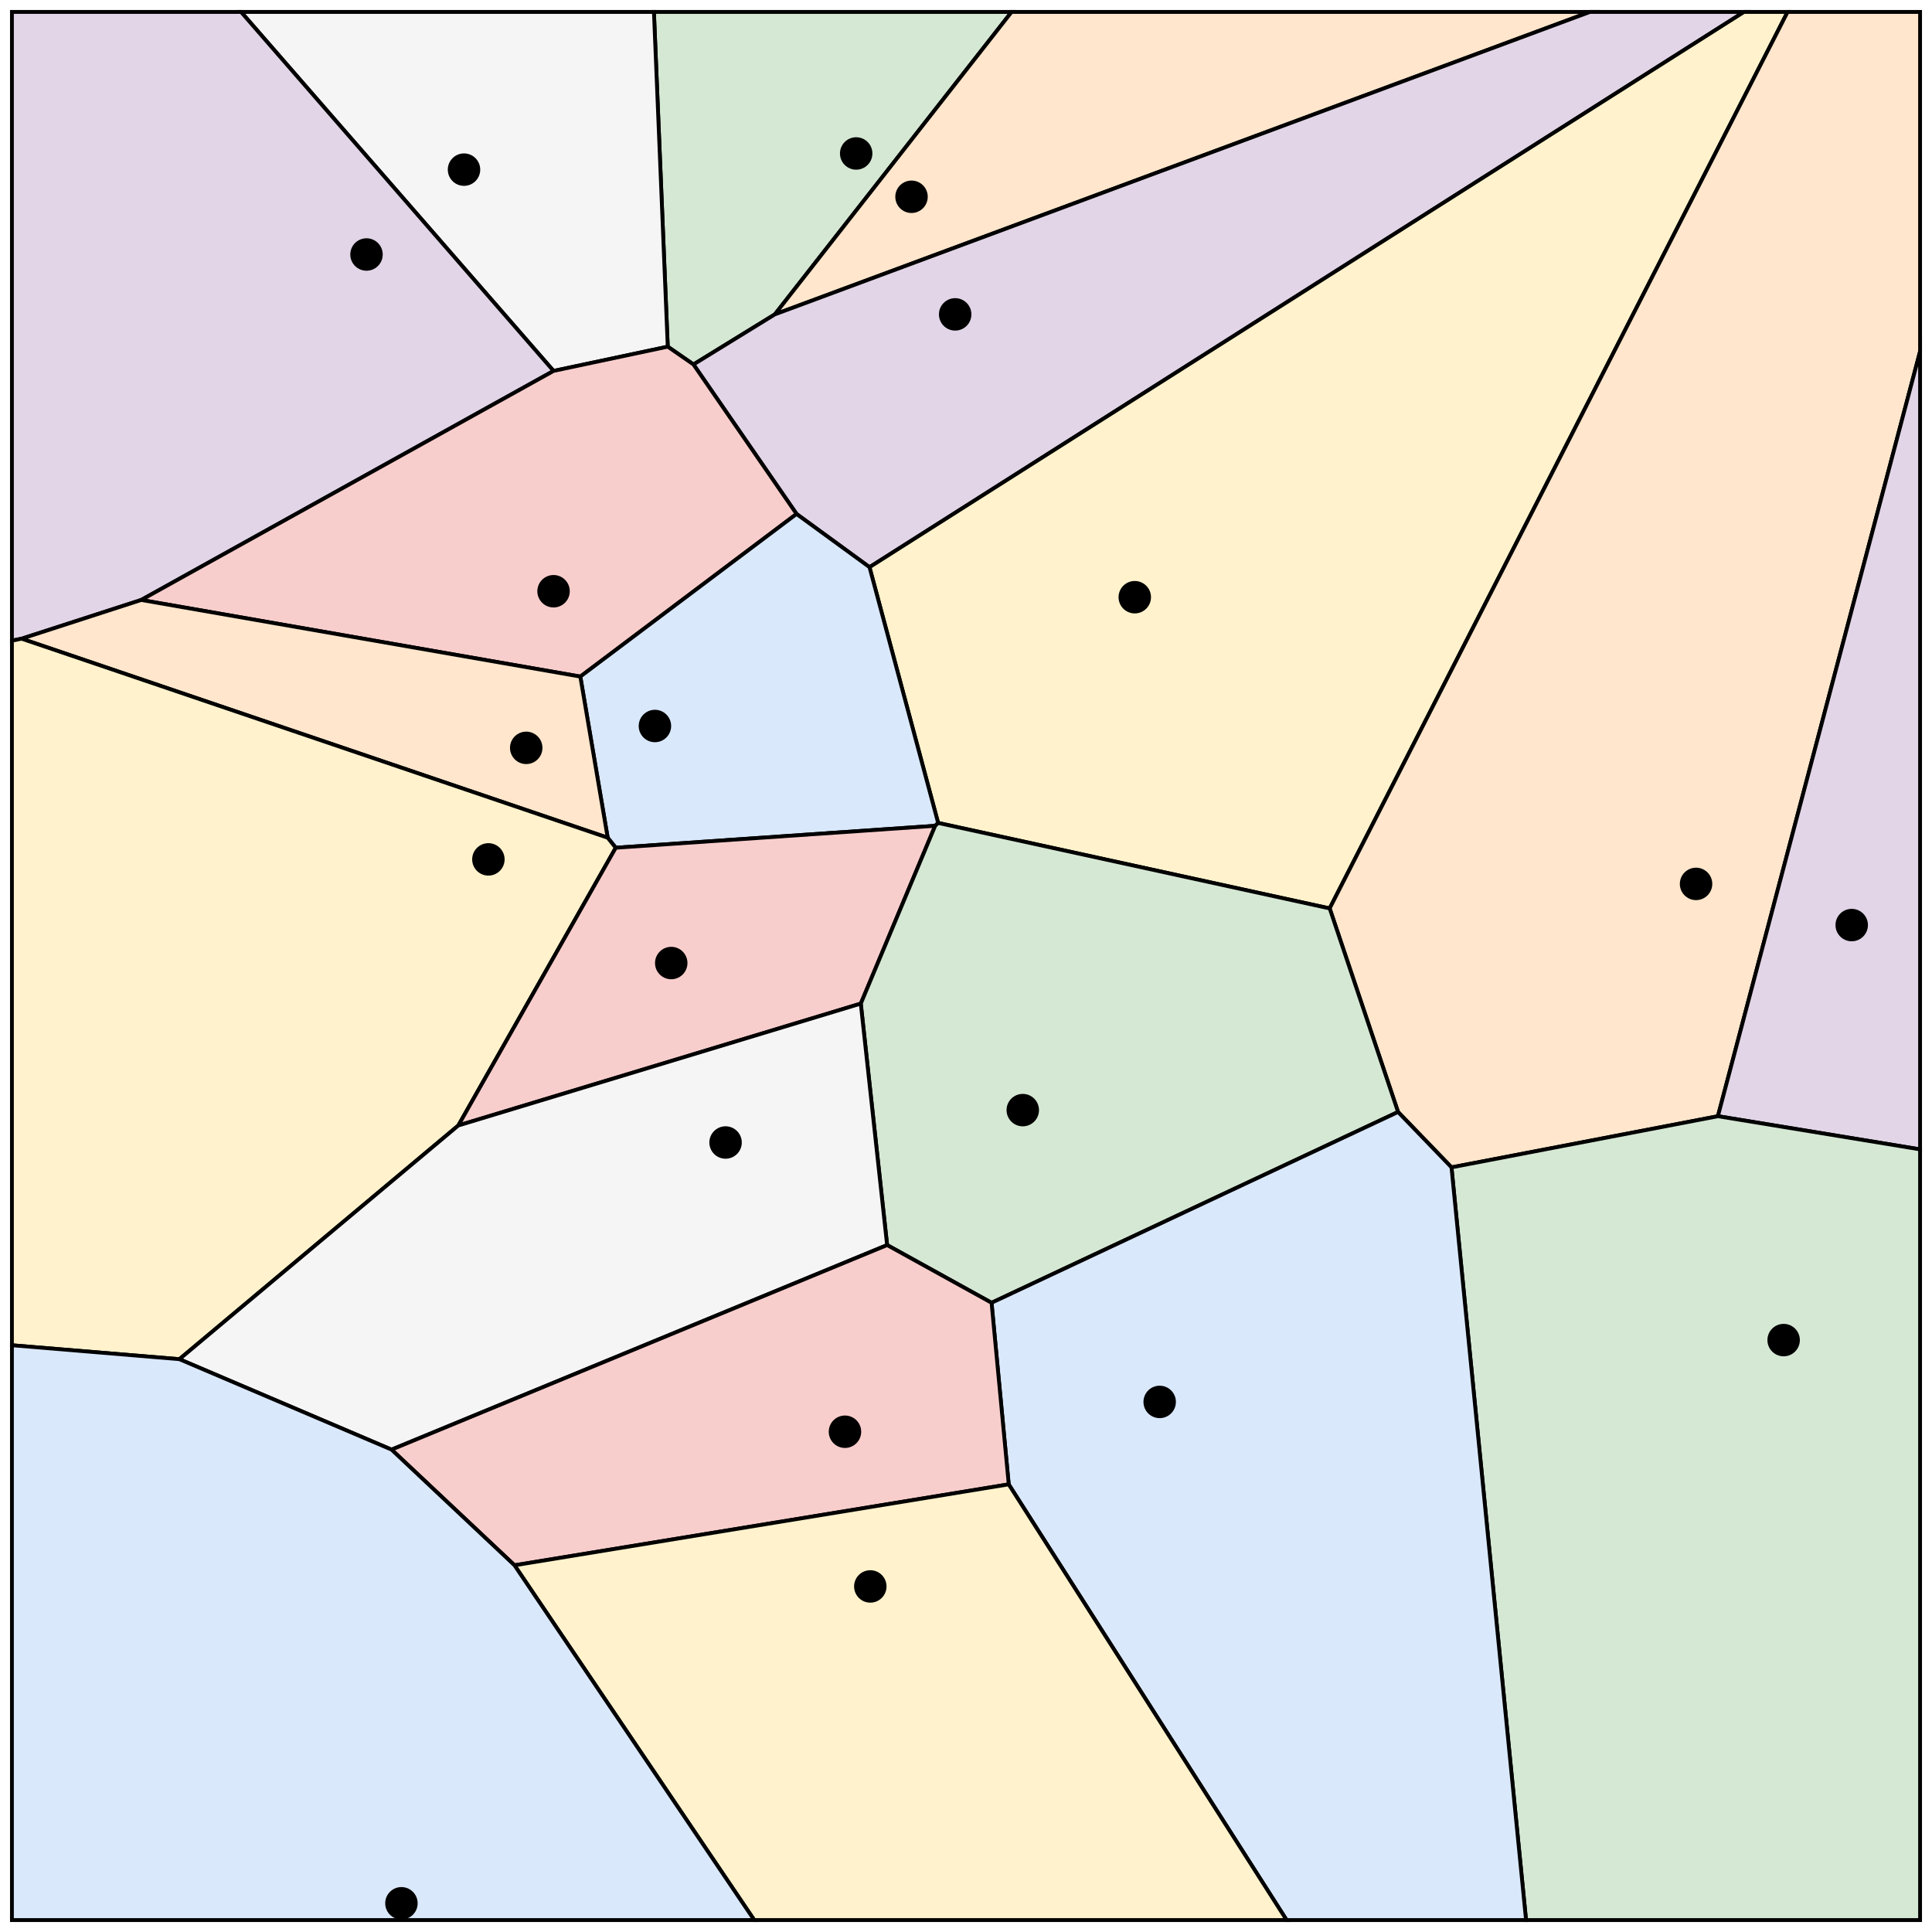
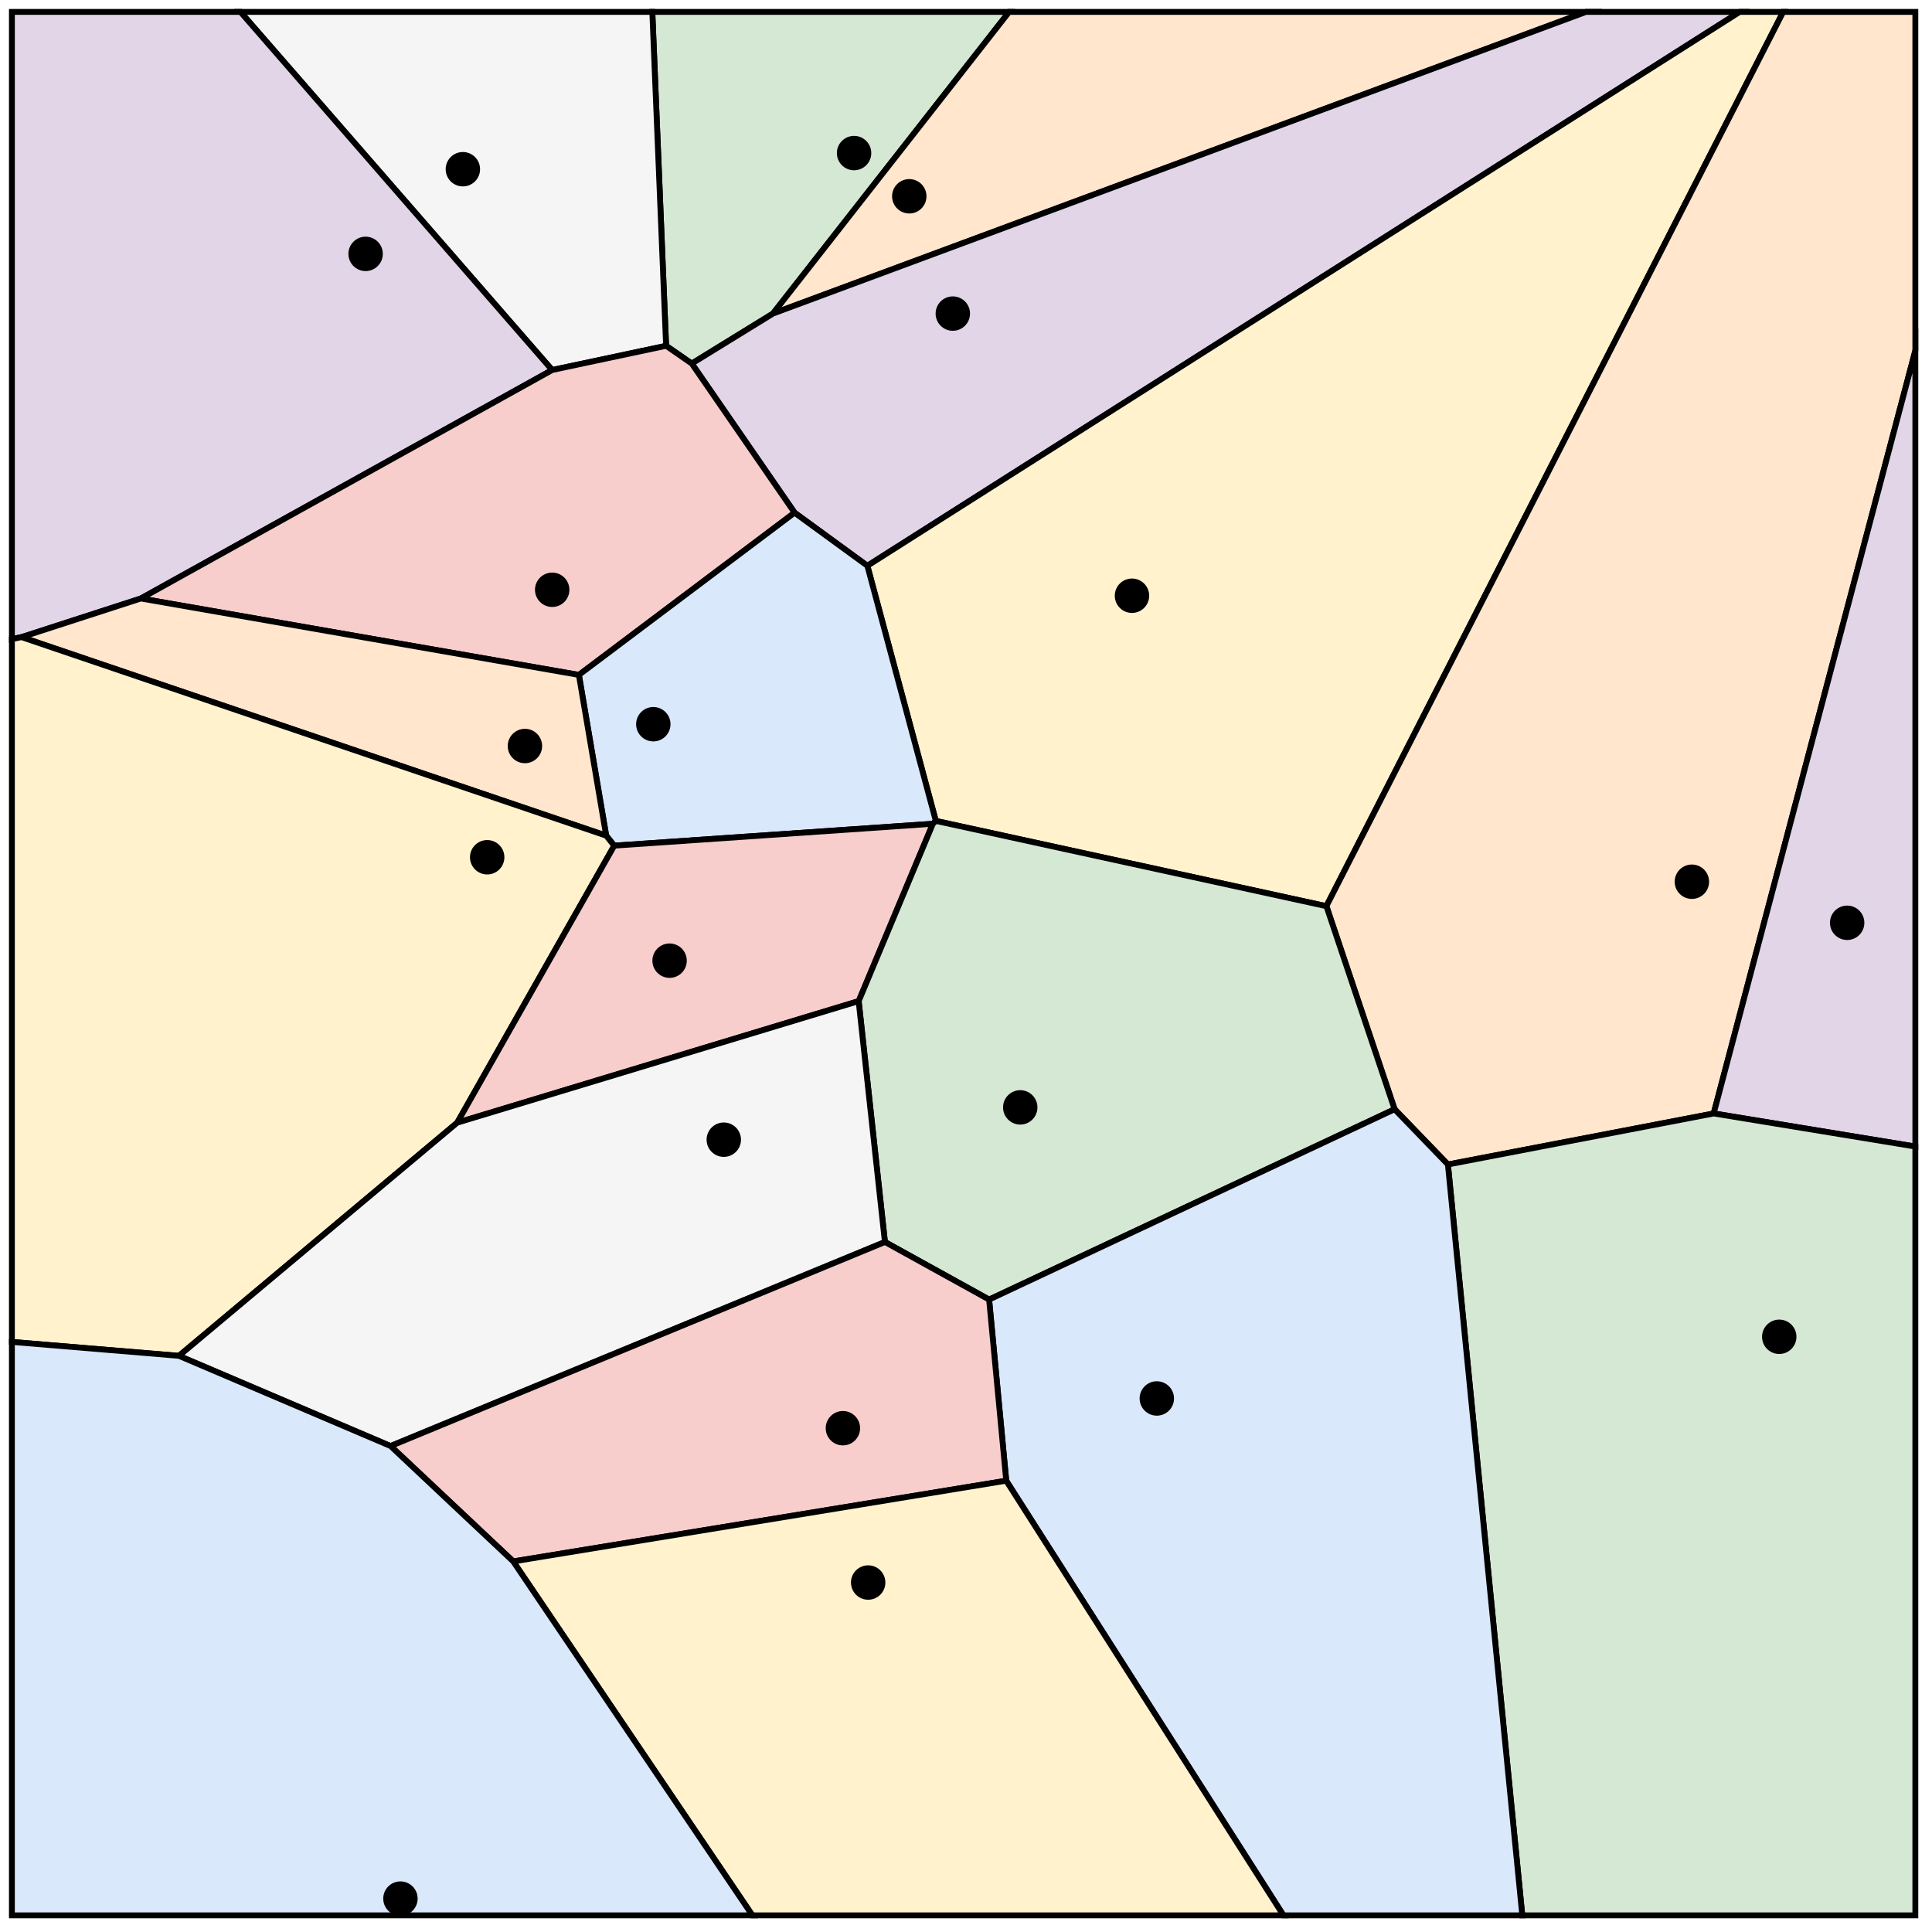
- <svg xmlns="http://www.w3.org/2000/svg" version="1.1" width="405px" height="405px" viewBox="-0.5 -0.5 405 405">
+ <svg xmlns="http://www.w3.org/2000/svg" version="1.1" width="406px" height="406px" viewBox="-0.5 -0.5 406 406">
  <defs />
  <g>
-     <path d="M 136.58 2 L 211.56 2 L 161.93 65.4 L 144.87 75.9 L 139.48 72.17 Z" fill="#d5e8d4" stroke="#000000" stroke-width="0.8" stroke-miterlimit="10" pointer-events="none" />
-     <path d="M 50.03 2 L 136.58 2 L 139.48 72.17 L 115.54 77.26 Z" fill="#f5f5f5" stroke="#000000" stroke-width="0.8" stroke-miterlimit="10" pointer-events="none" />
-     <path d="M 211.56 2 L 332.79 2 L 161.93 65.4 Z" fill="#ffe6cc" stroke="#000000" stroke-width="0.8" stroke-miterlimit="10" pointer-events="none" />
-     <path d="M 2 2 L 50.03 2 L 115.54 77.26 L 29.1 125.27 L 4.03 133.39 L 2 133.8 Z" fill="#e1d5e7" stroke="#000000" stroke-width="0.8" stroke-miterlimit="10" pointer-events="none" />
-     <path d="M 332.79 2 L 365.09 2 L 181.77 118.4 L 166.48 107.24 L 144.87 75.9 L 161.93 65.4 Z" fill="#e1d5e7" stroke="#000000" stroke-width="0.8" stroke-miterlimit="10" pointer-events="none" />
-     <path d="M 139.48 72.17 L 144.87 75.9 L 166.48 107.24 L 121.16 141.33 L 29.1 125.27 L 115.55 77.25 Z" fill="#f8cecc" stroke="#000000" stroke-width="0.8" stroke-miterlimit="10" pointer-events="none" />
-     <path d="M 365.09 2 L 374.23 2 L 278.23 189.93 L 196.16 172.01 L 181.77 118.4 Z" fill="#fff2cc" stroke="#000000" stroke-width="0.8" stroke-miterlimit="10" pointer-events="none" />
-     <path d="M 126.89 175.1 L 121.15 141.33 L 166.47 107.24 L 181.77 118.39 L 196.16 172.01 L 195.54 172.61 L 128.58 177.21 Z" fill="#dae8fc" stroke="#000000" stroke-width="0.8" stroke-miterlimit="10" pointer-events="none" />
-     <path d="M 4.03 133.39 L 29.1 125.27 L 121.15 141.33 L 126.89 175.11 Z" fill="#ffe6cc" stroke="#000000" stroke-width="0.8" stroke-miterlimit="10" pointer-events="none" />
-     <path d="M 2 281.51 L 2 133.8 L 4.03 133.39 L 126.89 175.11 L 128.58 177.22 L 95.58 235.43 L 37.1 284.43 Z" fill="#fff2cc" stroke="#000000" stroke-width="0.8" stroke-miterlimit="10" pointer-events="none" />
-     <path d="M 374.23 2 L 402 2 L 402 73.18 L 359.62 233.49 L 303.77 244.21 L 292.57 232.6 L 278.23 189.93 Z" fill="#ffe6cc" stroke="#000000" stroke-width="0.8" stroke-miterlimit="10" pointer-events="none" />
-     <path d="M 402 73.18 L 402 240.44 L 359.62 233.48 Z" fill="#e1d5e7" stroke="#000000" stroke-width="0.8" stroke-miterlimit="10" pointer-events="none" />
-     <path d="M 95.58 235.43 L 128.58 177.21 L 195.54 172.61 L 179.95 209.88 Z" fill="#f8cecc" stroke="#000000" stroke-width="0.8" stroke-miterlimit="10" pointer-events="none" />
-     <path d="M 185.47 260.5 L 179.95 209.88 L 195.54 172.61 L 196.17 172.01 L 278.24 189.93 L 292.57 232.6 L 207.36 272.6 Z" fill="#d5e8d4" stroke="#000000" stroke-width="0.8" stroke-miterlimit="10" pointer-events="none" />
-     <path d="M 37.1 284.43 L 95.58 235.43 L 179.94 209.88 L 185.46 260.5 L 81.57 303.38 Z" fill="#f5f5f5" stroke="#000000" stroke-width="0.8" stroke-miterlimit="10" pointer-events="none" />
-     <path d="M 402 240.44 L 402 402 L 319.4 402 L 303.77 244.21 L 359.62 233.49 Z" fill="#d5e8d4" stroke="#000000" stroke-width="0.8" stroke-miterlimit="10" pointer-events="none" />
-     <path d="M 319.4 402 L 269.21 402 L 210.95 310.65 L 207.35 272.6 L 292.57 232.6 L 303.77 244.2 Z" fill="#dae8fc" stroke="#000000" stroke-width="0.8" stroke-miterlimit="10" pointer-events="none" />
-     <path d="M 81.58 303.38 L 185.47 260.5 L 207.36 272.6 L 210.96 310.66 L 107.36 327.62 Z" fill="#f8cecc" stroke="#000000" stroke-width="0.8" stroke-miterlimit="10" pointer-events="none" />
-     <path d="M 269.21 402 L 157.61 402 L 107.35 327.63 L 210.95 310.66 Z" fill="#fff2cc" stroke="#000000" stroke-width="0.8" stroke-miterlimit="10" pointer-events="none" />
-     <path d="M 157.61 402 L 2 402 L 2 281.5 L 37.1 284.42 L 81.58 303.38 L 107.35 327.62 Z" fill="#dae8fc" stroke="#000000" stroke-width="0.8" stroke-miterlimit="10" pointer-events="none" />
-     <ellipse cx="178.98" cy="31.67" rx="3" ry="3" fill="#000000" stroke="#000000" stroke-width="0.8" pointer-events="none" />
-     <ellipse cx="96.77" cy="35.06" rx="3" ry="3" fill="#000000" stroke="#000000" stroke-width="0.8" pointer-events="none" />
-     <ellipse cx="190.58" cy="40.75" rx="3" ry="3" fill="#000000" stroke="#000000" stroke-width="0.8" pointer-events="none" />
-     <ellipse cx="76.33" cy="52.85" rx="3" ry="3" fill="#000000" stroke="#000000" stroke-width="0.8" pointer-events="none" />
-     <ellipse cx="199.73" cy="65.4" rx="3" ry="3" fill="#000000" stroke="#000000" stroke-width="0.8" pointer-events="none" />
-     <ellipse cx="115.54" cy="123.44" rx="3" ry="3" fill="#000000" stroke="#000000" stroke-width="0.8" pointer-events="none" />
-     <ellipse cx="237.38" cy="124.69" rx="3" ry="3" fill="#000000" stroke="#000000" stroke-width="0.8" pointer-events="none" />
-     <ellipse cx="136.79" cy="151.69" rx="3" ry="3" fill="#000000" stroke="#000000" stroke-width="0.8" pointer-events="none" />
-     <ellipse cx="109.81" cy="156.27" rx="3" ry="3" fill="#000000" stroke="#000000" stroke-width="0.8" pointer-events="none" />
-     <ellipse cx="101.88" cy="179.65" rx="3" ry="3" fill="#000000" stroke="#000000" stroke-width="0.8" pointer-events="none" />
-     <ellipse cx="355.04" cy="184.79" rx="3" ry="3" fill="#000000" stroke="#000000" stroke-width="0.8" pointer-events="none" />
-     <ellipse cx="387.67" cy="193.42" rx="3" ry="3" fill="#000000" stroke="#000000" stroke-width="0.8" pointer-events="none" />
-     <ellipse cx="140.21" cy="201.38" rx="3" ry="3" fill="#000000" stroke="#000000" stroke-width="0.8" pointer-events="none" />
-     <ellipse cx="213.9" cy="232.21" rx="3" ry="3" fill="#000000" stroke="#000000" stroke-width="0.8" pointer-events="none" />
-     <ellipse cx="151.6" cy="239" rx="3" ry="3" fill="#000000" stroke="#000000" stroke-width="0.8" pointer-events="none" />
-     <ellipse cx="373.4" cy="280.42" rx="3" ry="3" fill="#000000" stroke="#000000" stroke-width="0.8" pointer-events="none" />
-     <ellipse cx="242.6" cy="293.38" rx="3" ry="3" fill="#000000" stroke="#000000" stroke-width="0.8" pointer-events="none" />
-     <ellipse cx="176.63" cy="299.63" rx="3" ry="3" fill="#000000" stroke="#000000" stroke-width="0.8" pointer-events="none" />
-     <ellipse cx="181.94" cy="332.06" rx="3" ry="3" fill="#000000" stroke="#000000" stroke-width="0.8" pointer-events="none" />
-     <ellipse cx="83.65" cy="398.48" rx="3" ry="3" fill="#000000" stroke="#000000" stroke-width="0.8" pointer-events="none" />
+     <path d="M 136.58 2 L 211.56 2 L 161.93 65.4 L 144.87 75.9 L 139.48 72.17 Z" fill="#d5e8d4" stroke="#000000" stroke-width="1.23" stroke-miterlimit="10" pointer-events="none" />
+     <path d="M 50.03 2 L 136.58 2 L 139.48 72.17 L 115.54 77.26 Z" fill="#f5f5f5" stroke="#000000" stroke-width="1.23" stroke-miterlimit="10" pointer-events="none" />
+     <path d="M 211.56 2 L 332.79 2 L 161.93 65.4 Z" fill="#ffe6cc" stroke="#000000" stroke-width="1.23" stroke-miterlimit="10" pointer-events="none" />
+     <path d="M 2 2 L 50.03 2 L 115.54 77.26 L 29.1 125.27 L 4.03 133.39 L 2 133.8 Z" fill="#e1d5e7" stroke="#000000" stroke-width="1.23" stroke-miterlimit="10" pointer-events="none" />
+     <path d="M 332.79 2 L 365.09 2 L 181.77 118.4 L 166.48 107.24 L 144.87 75.9 L 161.93 65.4 Z" fill="#e1d5e7" stroke="#000000" stroke-width="1.23" stroke-miterlimit="10" pointer-events="none" />
+     <path d="M 139.48 72.17 L 144.87 75.9 L 166.48 107.24 L 121.16 141.33 L 29.1 125.27 L 115.55 77.25 Z" fill="#f8cecc" stroke="#000000" stroke-width="1.23" stroke-miterlimit="10" pointer-events="none" />
+     <path d="M 365.09 2 L 374.23 2 L 278.23 189.93 L 196.16 172.01 L 181.77 118.4 Z" fill="#fff2cc" stroke="#000000" stroke-width="1.23" stroke-miterlimit="10" pointer-events="none" />
+     <path d="M 126.89 175.1 L 121.15 141.33 L 166.47 107.24 L 181.77 118.39 L 196.16 172.01 L 195.54 172.61 L 128.58 177.21 Z" fill="#dae8fc" stroke="#000000" stroke-width="1.23" stroke-miterlimit="10" pointer-events="none" />
+     <path d="M 4.03 133.39 L 29.1 125.27 L 121.15 141.33 L 126.89 175.11 Z" fill="#ffe6cc" stroke="#000000" stroke-width="1.23" stroke-miterlimit="10" pointer-events="none" />
+     <path d="M 2 281.51 L 2 133.8 L 4.03 133.39 L 126.89 175.11 L 128.58 177.22 L 95.58 235.43 L 37.1 284.43 Z" fill="#fff2cc" stroke="#000000" stroke-width="1.23" stroke-miterlimit="10" pointer-events="none" />
+     <path d="M 374.23 2 L 402 2 L 402 73.18 L 359.62 233.49 L 303.77 244.21 L 292.57 232.6 L 278.23 189.93 Z" fill="#ffe6cc" stroke="#000000" stroke-width="1.23" stroke-miterlimit="10" pointer-events="none" />
+     <path d="M 402 73.18 L 402 240.44 L 359.62 233.48 Z" fill="#e1d5e7" stroke="#000000" stroke-width="1.23" stroke-miterlimit="10" pointer-events="none" />
+     <path d="M 95.58 235.43 L 128.58 177.21 L 195.54 172.61 L 179.95 209.88 Z" fill="#f8cecc" stroke="#000000" stroke-width="1.23" stroke-miterlimit="10" pointer-events="none" />
+     <path d="M 185.47 260.5 L 179.95 209.88 L 195.54 172.61 L 196.17 172.01 L 278.24 189.93 L 292.57 232.6 L 207.36 272.6 Z" fill="#d5e8d4" stroke="#000000" stroke-width="1.23" stroke-miterlimit="10" pointer-events="none" />
+     <path d="M 37.1 284.43 L 95.58 235.43 L 179.94 209.88 L 185.46 260.5 L 81.57 303.38 Z" fill="#f5f5f5" stroke="#000000" stroke-width="1.23" stroke-miterlimit="10" pointer-events="none" />
+     <path d="M 402 240.44 L 402 402 L 319.4 402 L 303.77 244.21 L 359.62 233.49 Z" fill="#d5e8d4" stroke="#000000" stroke-width="1.23" stroke-miterlimit="10" pointer-events="none" />
+     <path d="M 319.4 402 L 269.21 402 L 210.95 310.65 L 207.35 272.6 L 292.57 232.6 L 303.77 244.2 Z" fill="#dae8fc" stroke="#000000" stroke-width="1.23" stroke-miterlimit="10" pointer-events="none" />
+     <path d="M 81.58 303.38 L 185.47 260.5 L 207.36 272.6 L 210.96 310.66 L 107.36 327.62 Z" fill="#f8cecc" stroke="#000000" stroke-width="1.23" stroke-miterlimit="10" pointer-events="none" />
+     <path d="M 269.21 402 L 157.61 402 L 107.35 327.63 L 210.95 310.66 Z" fill="#fff2cc" stroke="#000000" stroke-width="1.23" stroke-miterlimit="10" pointer-events="none" />
+     <path d="M 157.61 402 L 2 402 L 2 281.5 L 37.1 284.42 L 81.58 303.38 L 107.35 327.62 Z" fill="#dae8fc" stroke="#000000" stroke-width="1.23" stroke-miterlimit="10" pointer-events="none" />
+     <ellipse cx="178.98" cy="31.67" rx="3" ry="3" fill="#000000" stroke="#000000" stroke-width="1.23" pointer-events="none" />
+     <ellipse cx="96.77" cy="35.06" rx="3" ry="3" fill="#000000" stroke="#000000" stroke-width="1.23" pointer-events="none" />
+     <ellipse cx="190.58" cy="40.75" rx="3" ry="3" fill="#000000" stroke="#000000" stroke-width="1.23" pointer-events="none" />
+     <ellipse cx="76.33" cy="52.85" rx="3" ry="3" fill="#000000" stroke="#000000" stroke-width="1.23" pointer-events="none" />
+     <ellipse cx="199.73" cy="65.4" rx="3" ry="3" fill="#000000" stroke="#000000" stroke-width="1.23" pointer-events="none" />
+     <ellipse cx="115.54" cy="123.44" rx="3" ry="3" fill="#000000" stroke="#000000" stroke-width="1.23" pointer-events="none" />
+     <ellipse cx="237.38" cy="124.69" rx="3" ry="3" fill="#000000" stroke="#000000" stroke-width="1.23" pointer-events="none" />
+     <ellipse cx="136.79" cy="151.69" rx="3" ry="3" fill="#000000" stroke="#000000" stroke-width="1.23" pointer-events="none" />
+     <ellipse cx="109.81" cy="156.27" rx="3" ry="3" fill="#000000" stroke="#000000" stroke-width="1.23" pointer-events="none" />
+     <ellipse cx="101.88" cy="179.65" rx="3" ry="3" fill="#000000" stroke="#000000" stroke-width="1.23" pointer-events="none" />
+     <ellipse cx="355.04" cy="184.79" rx="3" ry="3" fill="#000000" stroke="#000000" stroke-width="1.23" pointer-events="none" />
+     <ellipse cx="387.67" cy="193.42" rx="3" ry="3" fill="#000000" stroke="#000000" stroke-width="1.23" pointer-events="none" />
+     <ellipse cx="140.21" cy="201.38" rx="3" ry="3" fill="#000000" stroke="#000000" stroke-width="1.23" pointer-events="none" />
+     <ellipse cx="213.9" cy="232.21" rx="3" ry="3" fill="#000000" stroke="#000000" stroke-width="1.23" pointer-events="none" />
+     <ellipse cx="151.6" cy="239" rx="3" ry="3" fill="#000000" stroke="#000000" stroke-width="1.23" pointer-events="none" />
+     <ellipse cx="373.4" cy="280.42" rx="3" ry="3" fill="#000000" stroke="#000000" stroke-width="1.23" pointer-events="none" />
+     <ellipse cx="242.6" cy="293.38" rx="3" ry="3" fill="#000000" stroke="#000000" stroke-width="1.23" pointer-events="none" />
+     <ellipse cx="176.63" cy="299.63" rx="3" ry="3" fill="#000000" stroke="#000000" stroke-width="1.23" pointer-events="none" />
+     <ellipse cx="181.94" cy="332.06" rx="3" ry="3" fill="#000000" stroke="#000000" stroke-width="1.23" pointer-events="none" />
+     <ellipse cx="83.65" cy="398.48" rx="3" ry="3" fill="#000000" stroke="#000000" stroke-width="1.23" pointer-events="none" />
  </g>
</svg>
